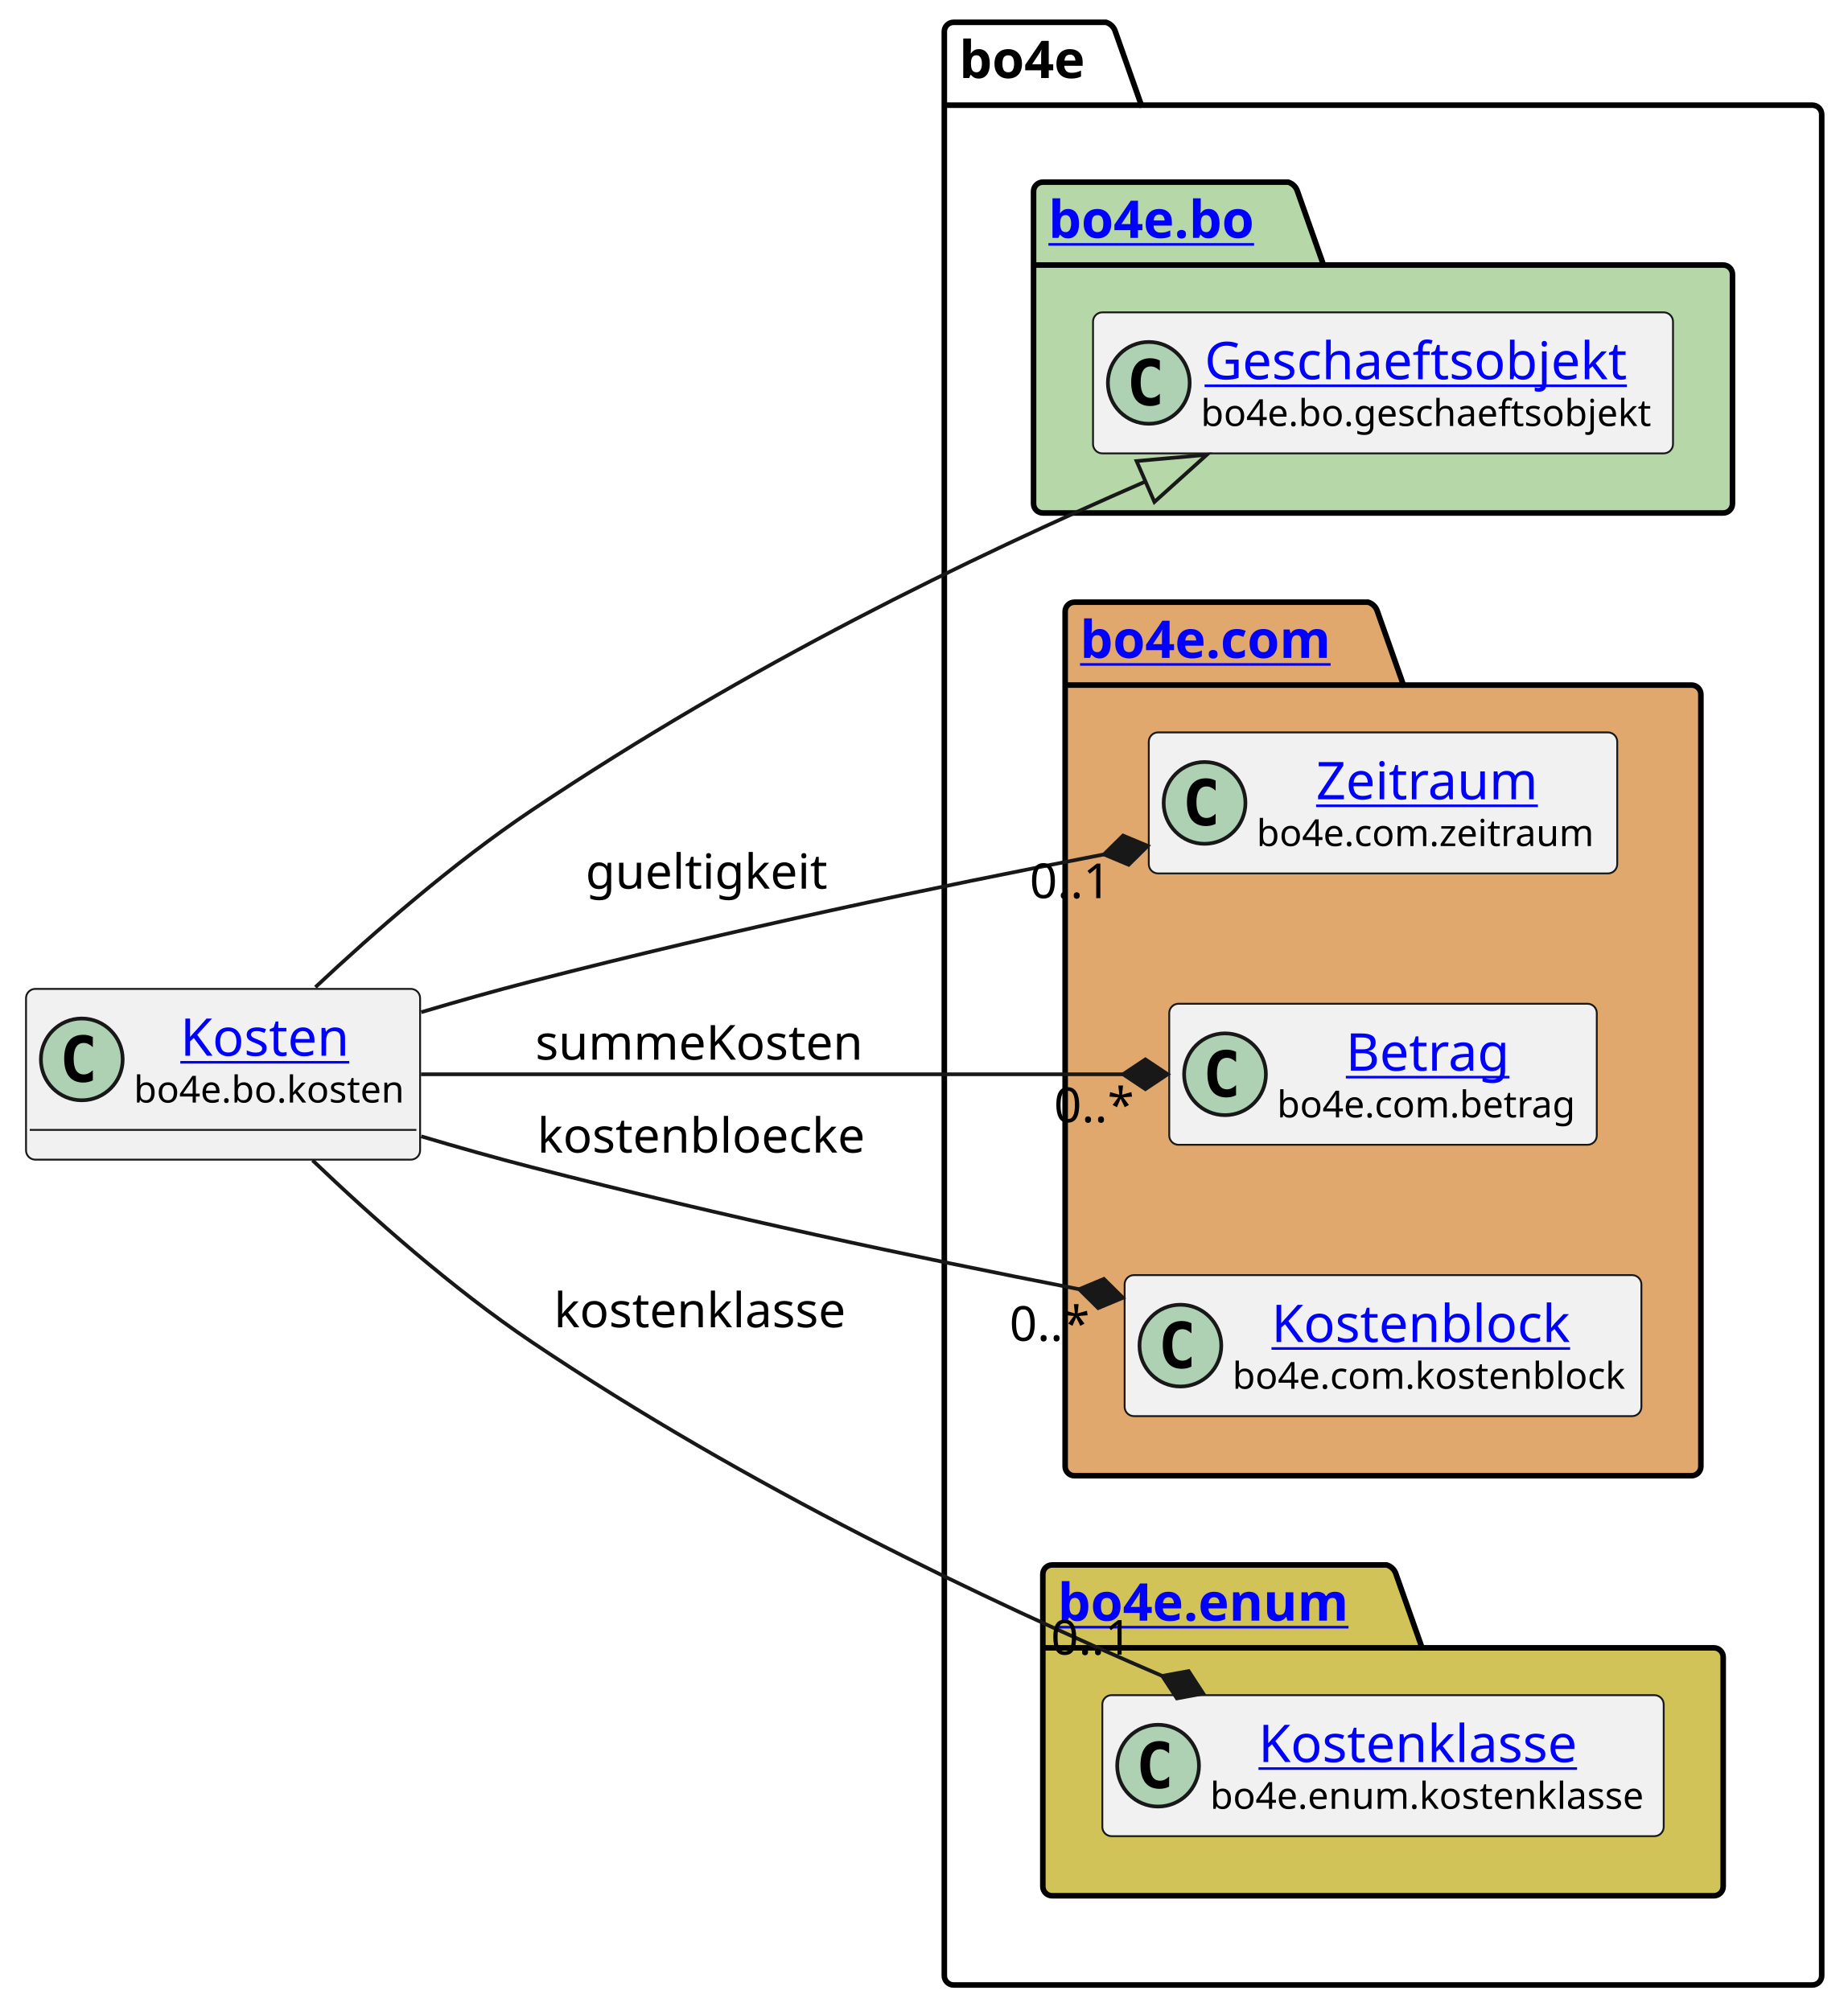
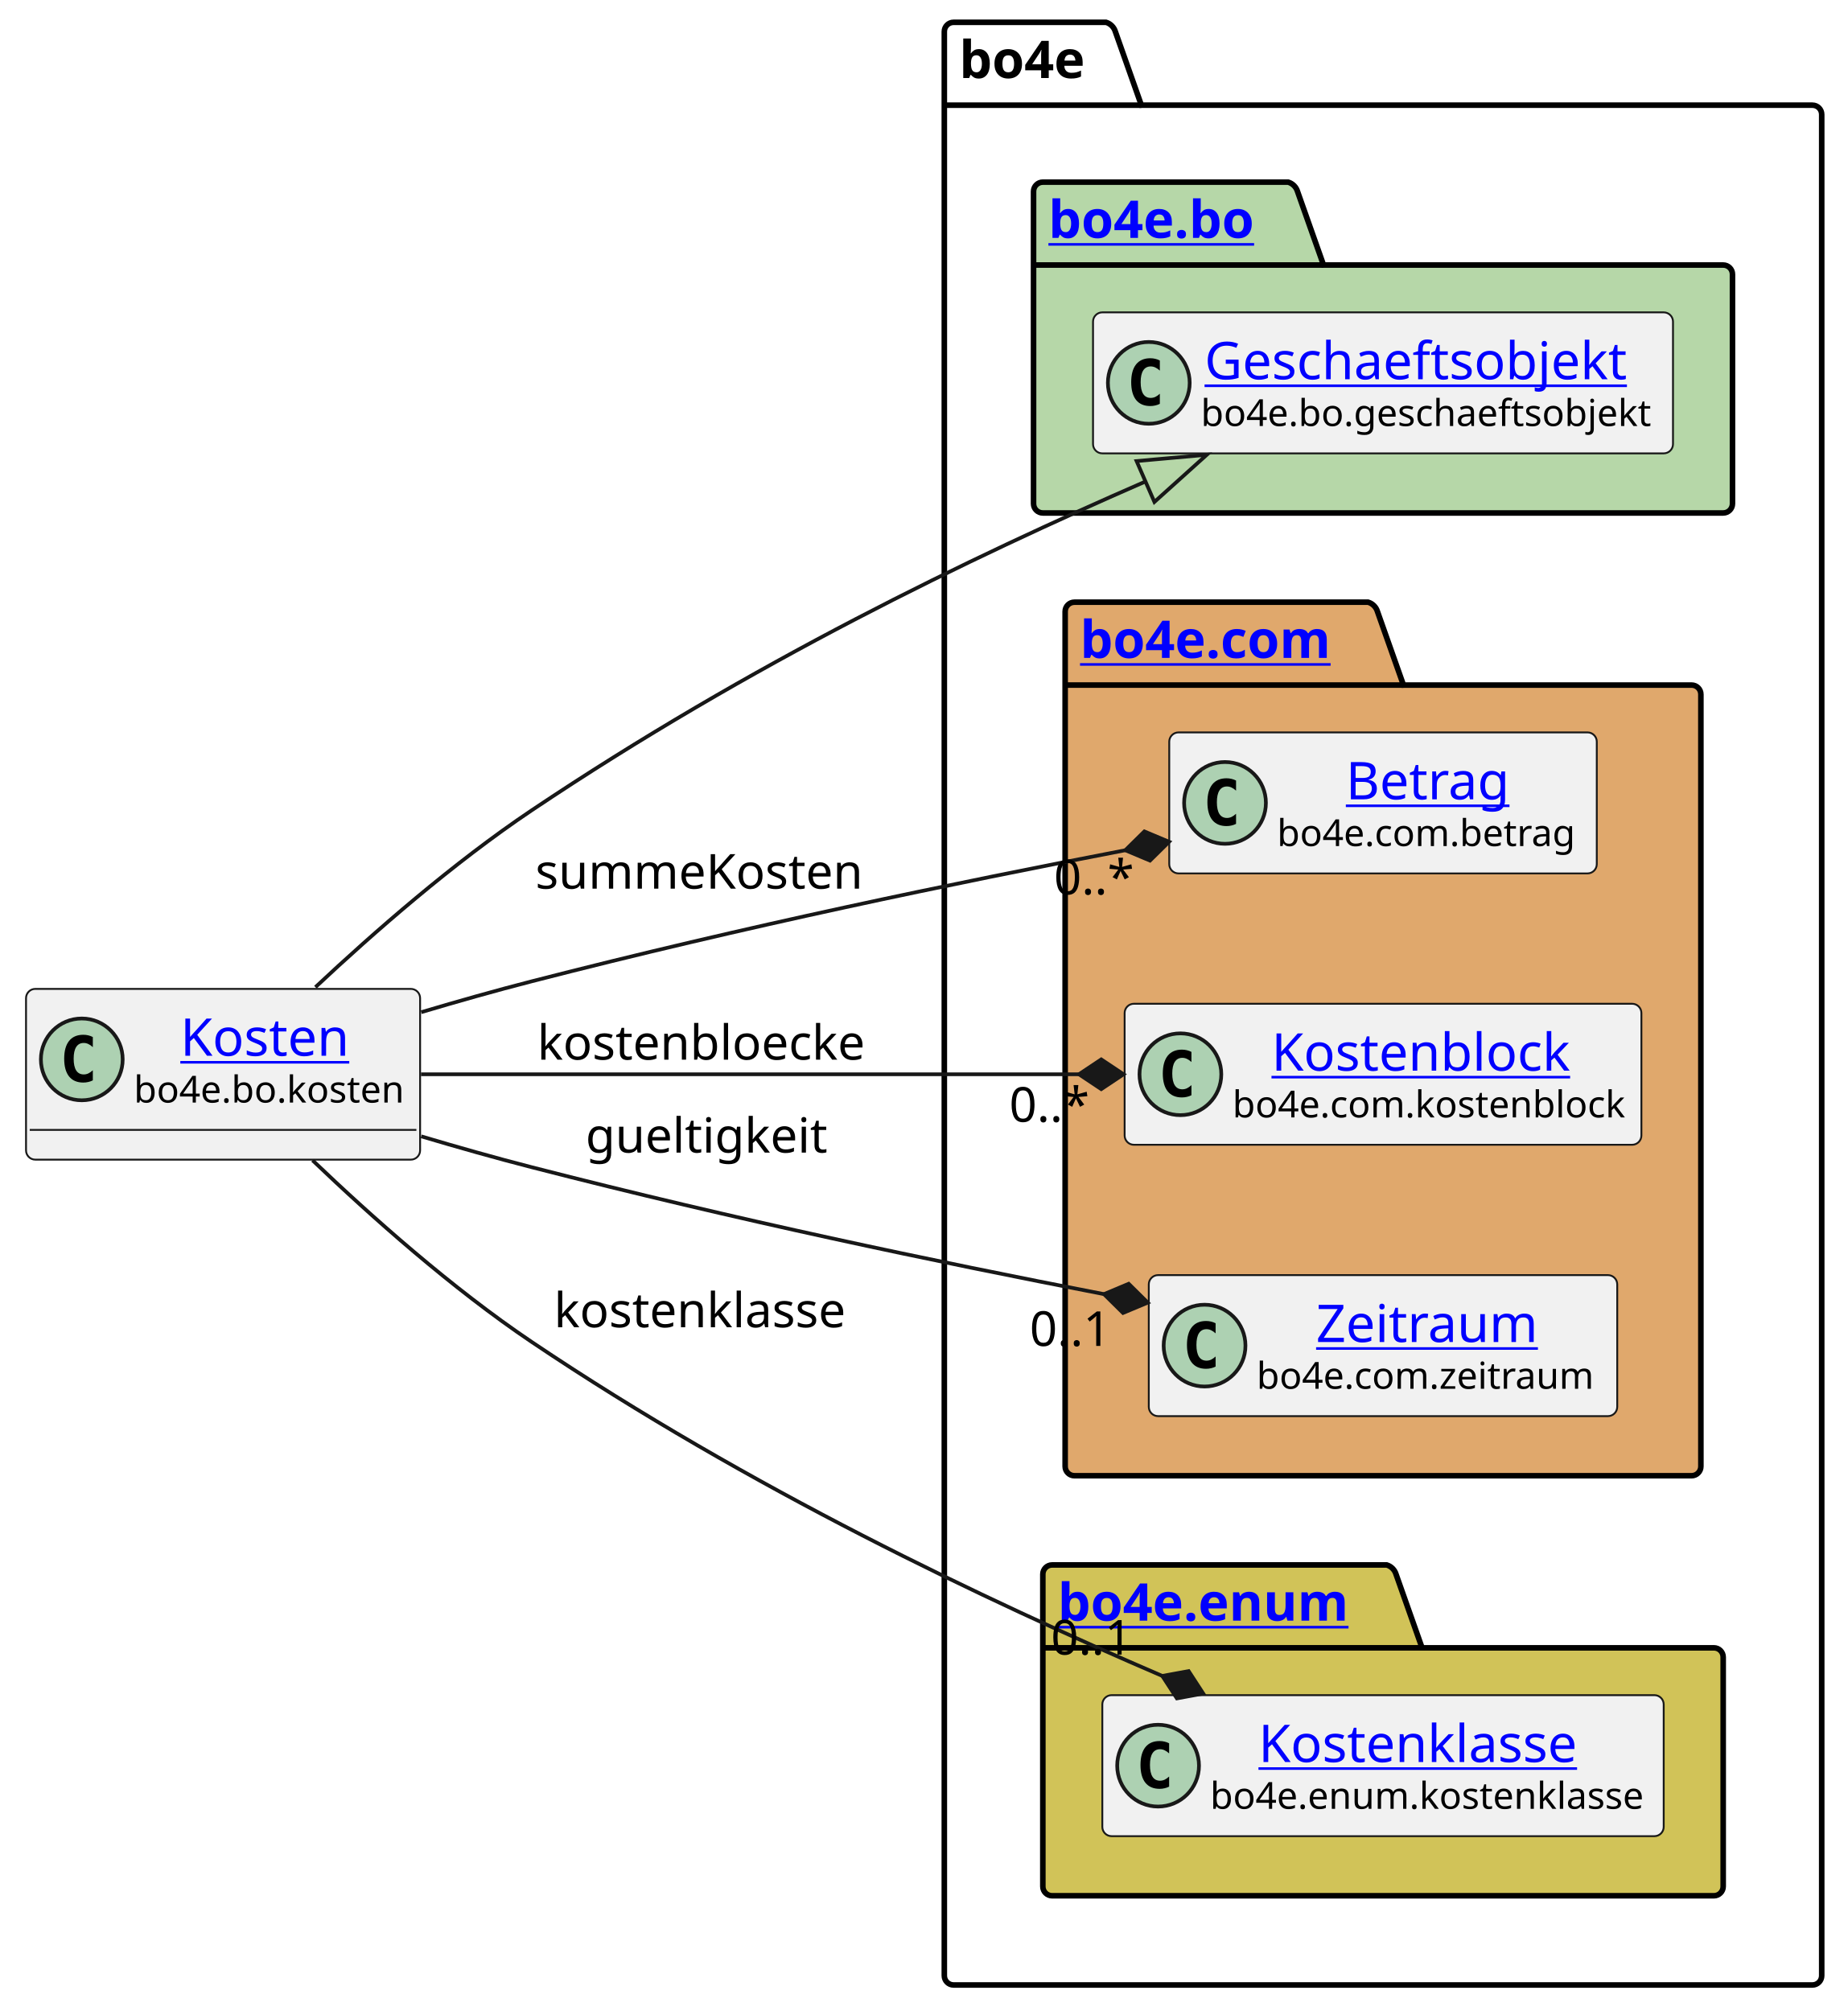
<svg xmlns="http://www.w3.org/2000/svg" xmlns:xlink="http://www.w3.org/1999/xlink" contentStyleType="text/css" height="541px" preserveAspectRatio="none" style="width:497px;height:541px;background:#FFFFFF;" version="1.1" viewBox="0 0 497 541" width="497px" zoomAndPan="magnify">
  <defs />
  <g>
    <g id="cluster_bo4e">
      <path d="M256.5,6 L297.5,6 A3.75,3.75 0 0 1 300,8.5 L307,28.297 L487.5,28.297 A2.5,2.5 0 0 1 490,30.797 L490,531.5 A2.5,2.5 0 0 1 487.5,534 L256.5,534 A2.5,2.5 0 0 1 254,531.5 L254,8.5 A2.5,2.5 0 0 1 256.5,6 " fill="none" style="stroke:#000000;stroke-width:1.5;" />
      <line style="stroke:#000000;stroke-width:1.5;" x1="254" x2="307" y1="28.297" y2="28.297" />
      <text fill="#000000" font-family="sans-serif" font-size="14" font-weight="bold" lengthAdjust="spacing" textLength="40" x="258" y="20.995">bo4e</text>
    </g>
    <g id="cluster_bo">
      <path d="M280.5,49 L346.5,49 A3.75,3.75 0 0 1 349,51.5 L356,71.297 L463.5,71.297 A2.5,2.5 0 0 1 466,73.797 L466,135.5 A2.5,2.5 0 0 1 463.5,138 L280.5,138 A2.5,2.5 0 0 1 278,135.5 L278,51.5 A2.5,2.5 0 0 1 280.5,49 " fill="#B6D7A8" style="stroke:#000000;stroke-width:1.5;" />
      <line style="stroke:#000000;stroke-width:1.5;" x1="278" x2="356" y1="71.297" y2="71.297" />
      <a href="https://bo4e.github.io/BO4E-python/latest/api/bo4e.bo.html" target="_top" title="https://bo4e.github.io/BO4E-python/latest/api/bo4e.bo.html" xlink:actuate="onRequest" xlink:href="https://bo4e.github.io/BO4E-python/latest/api/bo4e.bo.html" xlink:show="new" xlink:title="https://bo4e.github.io/BO4E-python/latest/api/bo4e.bo.html" xlink:type="simple">
        <text fill="#0000FF" font-family="sans-serif" font-size="14" font-weight="bold" lengthAdjust="spacing" text-decoration="underline" textLength="65" x="282" y="63.995">bo4e.bo</text>
      </a>
    </g>
    <g id="cluster_com">
      <path d="M289,162 L368,162 A3.75,3.75 0 0 1 370.5,164.5 L377.5,184.297 L455,184.297 A2.5,2.5 0 0 1 457.5,186.797 L457.5,394.5 A2.5,2.5 0 0 1 455,397 L289,397 A2.5,2.5 0 0 1 286.5,394.5 L286.5,164.5 A2.5,2.5 0 0 1 289,162 " fill="#E0A86C" style="stroke:#000000;stroke-width:1.5;" />
      <line style="stroke:#000000;stroke-width:1.5;" x1="286.5" x2="377.5" y1="184.297" y2="184.297" />
      <a href="https://bo4e.github.io/BO4E-python/latest/api/bo4e.com.html" target="_top" title="https://bo4e.github.io/BO4E-python/latest/api/bo4e.com.html" xlink:actuate="onRequest" xlink:href="https://bo4e.github.io/BO4E-python/latest/api/bo4e.com.html" xlink:show="new" xlink:title="https://bo4e.github.io/BO4E-python/latest/api/bo4e.com.html" xlink:type="simple">
        <text fill="#0000FF" font-family="sans-serif" font-size="14" font-weight="bold" lengthAdjust="spacing" text-decoration="underline" textLength="78" x="290.5" y="176.995">bo4e.com</text>
      </a>
    </g>
    <g id="cluster_enum">
      <path d="M283,421 L373,421 A3.75,3.75 0 0 1 375.5,423.5 L382.5,443.297 L461,443.297 A2.5,2.5 0 0 1 463.5,445.797 L463.5,507.5 A2.5,2.5 0 0 1 461,510 L283,510 A2.5,2.5 0 0 1 280.5,507.5 L280.5,423.5 A2.5,2.5 0 0 1 283,421 " fill="#D1C358" style="stroke:#000000;stroke-width:1.5;" />
      <line style="stroke:#000000;stroke-width:1.5;" x1="280.5" x2="382.5" y1="443.297" y2="443.297" />
      <a href="https://bo4e.github.io/BO4E-python/latest/api/bo4e.enum.html" target="_top" title="https://bo4e.github.io/BO4E-python/latest/api/bo4e.enum.html" xlink:actuate="onRequest" xlink:href="https://bo4e.github.io/BO4E-python/latest/api/bo4e.enum.html" xlink:show="new" xlink:title="https://bo4e.github.io/BO4E-python/latest/api/bo4e.enum.html" xlink:type="simple">
        <text fill="#0000FF" font-family="sans-serif" font-size="14" font-weight="bold" lengthAdjust="spacing" text-decoration="underline" textLength="89" x="284.5" y="435.995">bo4e.enum</text>
      </a>
    </g>
    <g id="elem_Geschaeftsobjekt">
      <rect codeLine="7" fill="#F1F1F1" height="37.938" id="Geschaeftsobjekt" rx="2.5" ry="2.5" style="stroke:#181818;stroke-width:0.5;" width="156" x="294" y="84.03" />
      <ellipse cx="309" cy="102.999" fill="#ADD1B2" rx="11" ry="11" style="stroke:#181818;stroke-width:1.0;" />
      <path d="M311.969,108.639 Q311.391,108.936 310.75,109.077 Q310.109,109.233 309.406,109.233 Q306.906,109.233 305.578,107.593 Q304.266,105.936 304.266,102.811 Q304.266,99.686 305.578,98.03 Q306.906,96.374 309.406,96.374 Q310.109,96.374 310.75,96.53 Q311.406,96.686 311.969,96.983 L311.969,99.702 Q311.344,99.124 310.75,98.858 Q310.156,98.577 309.531,98.577 Q308.188,98.577 307.5,99.655 Q306.812,100.718 306.812,102.811 Q306.812,104.905 307.5,105.983 Q308.188,107.046 309.531,107.046 Q310.156,107.046 310.75,106.78 Q311.344,106.499 311.969,105.921 L311.969,108.639 Z " fill="#000000" />
      <a href="https://bo4e.github.io/BO4E-python/latest/api/bo4e.bo.html#bo4e.bo.geschaeftsobjekt.Geschaeftsobjekt" target="_top" title="https://bo4e.github.io/BO4E-python/latest/api/bo4e.bo.html#bo4e.bo.geschaeftsobjekt.Geschaeftsobjekt" xlink:actuate="onRequest" xlink:href="https://bo4e.github.io/BO4E-python/latest/api/bo4e.bo.html#bo4e.bo.geschaeftsobjekt.Geschaeftsobjekt" xlink:show="new" xlink:title="https://bo4e.github.io/BO4E-python/latest/api/bo4e.bo.html#bo4e.bo.geschaeftsobjekt.Geschaeftsobjekt" xlink:type="simple">
        <text fill="#0000FF" font-family="sans-serif" font-size="14" lengthAdjust="spacing" text-decoration="underline" textLength="122" x="324" y="102.025">Geschaeftsobjekt</text>
      </a>
      <text fill="#000000" font-family="sans-serif" font-size="10" lengthAdjust="spacing" textLength="124" x="323" y="114.609">bo4e.bo.geschaeftsobjekt</text>
    </g>
-     <g id="elem_Zeitraum">
-       <rect codeLine="10" fill="#F1F1F1" height="37.938" id="Zeitraum" rx="2.5" ry="2.5" style="stroke:#181818;stroke-width:0.5;" width="126" x="309" y="197.03" />
-       <ellipse cx="324" cy="215.999" fill="#ADD1B2" rx="11" ry="11" style="stroke:#181818;stroke-width:1.0;" />
-       <path d="M326.969,221.639 Q326.391,221.936 325.75,222.077 Q325.109,222.233 324.406,222.233 Q321.906,222.233 320.578,220.593 Q319.266,218.936 319.266,215.811 Q319.266,212.686 320.578,211.03 Q321.906,209.374 324.406,209.374 Q325.109,209.374 325.75,209.53 Q326.406,209.686 326.969,209.983 L326.969,212.702 Q326.344,212.124 325.75,211.858 Q325.156,211.577 324.531,211.577 Q323.188,211.577 322.5,212.655 Q321.812,213.718 321.812,215.811 Q321.812,217.905 322.5,218.983 Q323.188,220.046 324.531,220.046 Q325.156,220.046 325.75,219.78 Q326.344,219.499 326.969,218.921 L326.969,221.639 Z " fill="#000000" />
-       <a href="https://bo4e.github.io/BO4E-python/latest/api/bo4e.com.html#bo4e.com.zeitraum.Zeitraum" target="_top" title="https://bo4e.github.io/BO4E-python/latest/api/bo4e.com.html#bo4e.com.zeitraum.Zeitraum" xlink:actuate="onRequest" xlink:href="https://bo4e.github.io/BO4E-python/latest/api/bo4e.com.html#bo4e.com.zeitraum.Zeitraum" xlink:show="new" xlink:title="https://bo4e.github.io/BO4E-python/latest/api/bo4e.com.html#bo4e.com.zeitraum.Zeitraum" xlink:type="simple">
-         <text fill="#0000FF" font-family="sans-serif" font-size="14" lengthAdjust="spacing" text-decoration="underline" textLength="62" x="354" y="215.025">Zeitraum</text>
+     <g id="elem_Betrag">
+       <rect codeLine="10" fill="#F1F1F1" height="37.938" id="Betrag" rx="2.5" ry="2.5" style="stroke:#181818;stroke-width:0.5;" width="115" x="314.5" y="197.03" />
+       <ellipse cx="329.5" cy="215.999" fill="#ADD1B2" rx="11" ry="11" style="stroke:#181818;stroke-width:1.0;" />
+       <path d="M332.469,221.639 Q331.891,221.936 331.25,222.077 Q330.609,222.233 329.906,222.233 Q327.406,222.233 326.078,220.593 Q324.766,218.936 324.766,215.811 Q324.766,212.686 326.078,211.03 Q327.406,209.374 329.906,209.374 Q330.609,209.374 331.25,209.53 Q331.906,209.686 332.469,209.983 L332.469,212.702 Q331.844,212.124 331.25,211.858 Q330.656,211.577 330.031,211.577 Q328.688,211.577 328,212.655 Q327.312,213.718 327.312,215.811 Q327.312,217.905 328,218.983 Q328.688,220.046 330.031,220.046 Q330.656,220.046 331.25,219.78 Q331.844,219.499 332.469,218.921 L332.469,221.639 Z " fill="#000000" />
+       <a href="https://bo4e.github.io/BO4E-python/latest/api/bo4e.com.html#bo4e.com.betrag.Betrag" target="_top" title="https://bo4e.github.io/BO4E-python/latest/api/bo4e.com.html#bo4e.com.betrag.Betrag" xlink:actuate="onRequest" xlink:href="https://bo4e.github.io/BO4E-python/latest/api/bo4e.com.html#bo4e.com.betrag.Betrag" xlink:show="new" xlink:title="https://bo4e.github.io/BO4E-python/latest/api/bo4e.com.html#bo4e.com.betrag.Betrag" xlink:type="simple">
+         <text fill="#0000FF" font-family="sans-serif" font-size="14" lengthAdjust="spacing" text-decoration="underline" textLength="46" x="362" y="215.025">Betrag</text>
      </a>
-       <text fill="#000000" font-family="sans-serif" font-size="10" lengthAdjust="spacing" textLength="94" x="338" y="227.609">bo4e.com.zeitraum</text>
-     </g>
-     <g id="elem_Betrag">
-       <rect codeLine="11" fill="#F1F1F1" height="37.938" id="Betrag" rx="2.5" ry="2.5" style="stroke:#181818;stroke-width:0.5;" width="115" x="314.5" y="270.03" />
-       <ellipse cx="329.5" cy="288.999" fill="#ADD1B2" rx="11" ry="11" style="stroke:#181818;stroke-width:1.0;" />
-       <path d="M332.469,294.639 Q331.891,294.936 331.25,295.077 Q330.609,295.233 329.906,295.233 Q327.406,295.233 326.078,293.592 Q324.766,291.936 324.766,288.811 Q324.766,285.686 326.078,284.03 Q327.406,282.374 329.906,282.374 Q330.609,282.374 331.25,282.53 Q331.906,282.686 332.469,282.983 L332.469,285.702 Q331.844,285.124 331.25,284.858 Q330.656,284.577 330.031,284.577 Q328.688,284.577 328,285.655 Q327.312,286.717 327.312,288.811 Q327.312,290.905 328,291.983 Q328.688,293.046 330.031,293.046 Q330.656,293.046 331.25,292.78 Q331.844,292.499 332.469,291.921 L332.469,294.639 Z " fill="#000000" />
-       <a href="https://bo4e.github.io/BO4E-python/latest/api/bo4e.com.html#bo4e.com.betrag.Betrag" target="_top" title="https://bo4e.github.io/BO4E-python/latest/api/bo4e.com.html#bo4e.com.betrag.Betrag" xlink:actuate="onRequest" xlink:href="https://bo4e.github.io/BO4E-python/latest/api/bo4e.com.html#bo4e.com.betrag.Betrag" xlink:show="new" xlink:title="https://bo4e.github.io/BO4E-python/latest/api/bo4e.com.html#bo4e.com.betrag.Betrag" xlink:type="simple">
-         <text fill="#0000FF" font-family="sans-serif" font-size="14" lengthAdjust="spacing" text-decoration="underline" textLength="46" x="362" y="288.025">Betrag</text>
-       </a>
-       <text fill="#000000" font-family="sans-serif" font-size="10" lengthAdjust="spacing" textLength="83" x="343.5" y="300.609">bo4e.com.betrag</text>
+       <text fill="#000000" font-family="sans-serif" font-size="10" lengthAdjust="spacing" textLength="83" x="343.5" y="227.609">bo4e.com.betrag</text>
    </g>
    <g id="elem_Kostenblock">
-       <rect codeLine="12" fill="#F1F1F1" height="37.938" id="Kostenblock" rx="2.5" ry="2.5" style="stroke:#181818;stroke-width:0.5;" width="139" x="302.5" y="343.03" />
-       <ellipse cx="317.5" cy="361.999" fill="#ADD1B2" rx="11" ry="11" style="stroke:#181818;stroke-width:1.0;" />
-       <path d="M320.469,367.639 Q319.891,367.936 319.25,368.077 Q318.609,368.233 317.906,368.233 Q315.406,368.233 314.078,366.592 Q312.766,364.936 312.766,361.811 Q312.766,358.686 314.078,357.03 Q315.406,355.374 317.906,355.374 Q318.609,355.374 319.25,355.53 Q319.906,355.686 320.469,355.983 L320.469,358.702 Q319.844,358.124 319.25,357.858 Q318.656,357.577 318.031,357.577 Q316.688,357.577 316,358.655 Q315.312,359.717 315.312,361.811 Q315.312,363.905 316,364.983 Q316.688,366.046 318.031,366.046 Q318.656,366.046 319.25,365.78 Q319.844,365.499 320.469,364.921 L320.469,367.639 Z " fill="#000000" />
+       <rect codeLine="11" fill="#F1F1F1" height="37.938" id="Kostenblock" rx="2.5" ry="2.5" style="stroke:#181818;stroke-width:0.5;" width="139" x="302.5" y="270.03" />
+       <ellipse cx="317.5" cy="288.999" fill="#ADD1B2" rx="11" ry="11" style="stroke:#181818;stroke-width:1.0;" />
+       <path d="M320.469,294.639 Q319.891,294.936 319.25,295.077 Q318.609,295.233 317.906,295.233 Q315.406,295.233 314.078,293.592 Q312.766,291.936 312.766,288.811 Q312.766,285.686 314.078,284.03 Q315.406,282.374 317.906,282.374 Q318.609,282.374 319.25,282.53 Q319.906,282.686 320.469,282.983 L320.469,285.702 Q319.844,285.124 319.25,284.858 Q318.656,284.577 318.031,284.577 Q316.688,284.577 316,285.655 Q315.312,286.717 315.312,288.811 Q315.312,290.905 316,291.983 Q316.688,293.046 318.031,293.046 Q318.656,293.046 319.25,292.78 Q319.844,292.499 320.469,291.921 L320.469,294.639 Z " fill="#000000" />
      <a href="https://bo4e.github.io/BO4E-python/latest/api/bo4e.com.html#bo4e.com.kostenblock.Kostenblock" target="_top" title="https://bo4e.github.io/BO4E-python/latest/api/bo4e.com.html#bo4e.com.kostenblock.Kostenblock" xlink:actuate="onRequest" xlink:href="https://bo4e.github.io/BO4E-python/latest/api/bo4e.com.html#bo4e.com.kostenblock.Kostenblock" xlink:show="new" xlink:title="https://bo4e.github.io/BO4E-python/latest/api/bo4e.com.html#bo4e.com.kostenblock.Kostenblock" xlink:type="simple">
-         <text fill="#0000FF" font-family="sans-serif" font-size="14" lengthAdjust="spacing" text-decoration="underline" textLength="86" x="342" y="361.025">Kostenblock</text>
+         <text fill="#0000FF" font-family="sans-serif" font-size="14" lengthAdjust="spacing" text-decoration="underline" textLength="86" x="342" y="288.025">Kostenblock</text>
      </a>
-       <text fill="#000000" font-family="sans-serif" font-size="10" lengthAdjust="spacing" textLength="107" x="331.5" y="373.609">bo4e.com.kostenblock</text>
+       <text fill="#000000" font-family="sans-serif" font-size="10" lengthAdjust="spacing" textLength="107" x="331.5" y="300.609">bo4e.com.kostenblock</text>
+     </g>
+     <g id="elem_Zeitraum">
+       <rect codeLine="12" fill="#F1F1F1" height="37.938" id="Zeitraum" rx="2.5" ry="2.5" style="stroke:#181818;stroke-width:0.5;" width="126" x="309" y="343.03" />
+       <ellipse cx="324" cy="361.999" fill="#ADD1B2" rx="11" ry="11" style="stroke:#181818;stroke-width:1.0;" />
+       <path d="M326.969,367.639 Q326.391,367.936 325.75,368.077 Q325.109,368.233 324.406,368.233 Q321.906,368.233 320.578,366.592 Q319.266,364.936 319.266,361.811 Q319.266,358.686 320.578,357.03 Q321.906,355.374 324.406,355.374 Q325.109,355.374 325.75,355.53 Q326.406,355.686 326.969,355.983 L326.969,358.702 Q326.344,358.124 325.75,357.858 Q325.156,357.577 324.531,357.577 Q323.188,357.577 322.5,358.655 Q321.812,359.717 321.812,361.811 Q321.812,363.905 322.5,364.983 Q323.188,366.046 324.531,366.046 Q325.156,366.046 325.75,365.78 Q326.344,365.499 326.969,364.921 L326.969,367.639 Z " fill="#000000" />
+       <a href="https://bo4e.github.io/BO4E-python/latest/api/bo4e.com.html#bo4e.com.zeitraum.Zeitraum" target="_top" title="https://bo4e.github.io/BO4E-python/latest/api/bo4e.com.html#bo4e.com.zeitraum.Zeitraum" xlink:actuate="onRequest" xlink:href="https://bo4e.github.io/BO4E-python/latest/api/bo4e.com.html#bo4e.com.zeitraum.Zeitraum" xlink:show="new" xlink:title="https://bo4e.github.io/BO4E-python/latest/api/bo4e.com.html#bo4e.com.zeitraum.Zeitraum" xlink:type="simple">
+         <text fill="#0000FF" font-family="sans-serif" font-size="14" lengthAdjust="spacing" text-decoration="underline" textLength="62" x="354" y="361.025">Zeitraum</text>
+       </a>
+       <text fill="#000000" font-family="sans-serif" font-size="10" lengthAdjust="spacing" textLength="94" x="338" y="373.609">bo4e.com.zeitraum</text>
    </g>
    <g id="elem_Kostenklasse">
      <rect codeLine="15" fill="#F1F1F1" height="37.938" id="Kostenklasse" rx="2.5" ry="2.5" style="stroke:#181818;stroke-width:0.5;" width="151" x="296.5" y="456.03" />
      <ellipse cx="311.5" cy="474.999" fill="#ADD1B2" rx="11" ry="11" style="stroke:#181818;stroke-width:1.0;" />
      <path d="M314.469,480.639 Q313.891,480.936 313.25,481.077 Q312.609,481.233 311.906,481.233 Q309.406,481.233 308.078,479.592 Q306.766,477.936 306.766,474.811 Q306.766,471.686 308.078,470.03 Q309.406,468.374 311.906,468.374 Q312.609,468.374 313.25,468.53 Q313.906,468.686 314.469,468.983 L314.469,471.702 Q313.844,471.124 313.25,470.858 Q312.656,470.577 312.031,470.577 Q310.688,470.577 310,471.655 Q309.312,472.717 309.312,474.811 Q309.312,476.905 310,477.983 Q310.688,479.046 312.031,479.046 Q312.656,479.046 313.25,478.78 Q313.844,478.499 314.469,477.921 L314.469,480.639 Z " fill="#000000" />
      <a href="https://bo4e.github.io/BO4E-python/latest/api/bo4e.enum.html#bo4e.enum.kostenklasse.Kostenklasse" target="_top" title="https://bo4e.github.io/BO4E-python/latest/api/bo4e.enum.html#bo4e.enum.kostenklasse.Kostenklasse" xlink:actuate="onRequest" xlink:href="https://bo4e.github.io/BO4E-python/latest/api/bo4e.enum.html#bo4e.enum.kostenklasse.Kostenklasse" xlink:show="new" xlink:title="https://bo4e.github.io/BO4E-python/latest/api/bo4e.enum.html#bo4e.enum.kostenklasse.Kostenklasse" xlink:type="simple">
        <text fill="#0000FF" font-family="sans-serif" font-size="14" lengthAdjust="spacing" text-decoration="underline" textLength="93" x="338.5" y="474.025">Kostenklasse</text>
      </a>
      <text fill="#000000" font-family="sans-serif" font-size="10" lengthAdjust="spacing" textLength="119" x="325.5" y="486.609">bo4e.enum.kostenklasse</text>
    </g>
    <g id="elem_Kosten">
      <rect codeLine="3" fill="#F1F1F1" height="45.938" id="Kosten" rx="2.5" ry="2.5" style="stroke:#181818;stroke-width:0.5;" width="106" x="7" y="266.03" />
      <ellipse cx="22" cy="284.999" fill="#ADD1B2" rx="11" ry="11" style="stroke:#181818;stroke-width:1.0;" />
      <path d="M24.969,290.639 Q24.391,290.936 23.75,291.077 Q23.109,291.233 22.406,291.233 Q19.906,291.233 18.578,289.592 Q17.266,287.936 17.266,284.811 Q17.266,281.686 18.578,280.03 Q19.906,278.374 22.406,278.374 Q23.109,278.374 23.75,278.53 Q24.406,278.686 24.969,278.983 L24.969,281.702 Q24.344,281.124 23.75,280.858 Q23.156,280.577 22.531,280.577 Q21.188,280.577 20.5,281.655 Q19.812,282.717 19.812,284.811 Q19.812,286.905 20.5,287.983 Q21.188,289.046 22.531,289.046 Q23.156,289.046 23.75,288.78 Q24.344,288.499 24.969,287.921 L24.969,290.639 Z " fill="#000000" />
      <a href="https://bo4e.github.io/BO4E-python/latest/api/bo4e.bo.html#bo4e.bo.kosten.Kosten" target="_top" title="https://bo4e.github.io/BO4E-python/latest/api/bo4e.bo.html#bo4e.bo.kosten.Kosten" xlink:actuate="onRequest" xlink:href="https://bo4e.github.io/BO4E-python/latest/api/bo4e.bo.html#bo4e.bo.kosten.Kosten" xlink:show="new" xlink:title="https://bo4e.github.io/BO4E-python/latest/api/bo4e.bo.html#bo4e.bo.kosten.Kosten" xlink:type="simple">
        <text fill="#0000FF" font-family="sans-serif" font-size="14" lengthAdjust="spacing" text-decoration="underline" textLength="49" x="48.5" y="284.025">Kosten</text>
      </a>
      <text fill="#000000" font-family="sans-serif" font-size="10" lengthAdjust="spacing" textLength="74" x="36" y="296.609">bo4e.bo.kosten</text>
      <line style="stroke:#181818;stroke-width:0.5;" x1="8" x2="112" y1="303.967" y2="303.967" />
    </g>
    <g id="link_Kosten_Geschaeftsobjekt">
      <path codeLine="18" d="M84.84,265.57 C100.55,250.84 122.04,232.05 143,218 C202.29,178.27 260.691,150.215 308.111,129.535 " fill="none" id="Kosten-to-Geschaeftsobjekt" style="stroke:#181818;stroke-width:1.0;" />
      <polygon fill="none" points="324.61,122.34,305.712,124.036,310.509,135.035,324.61,122.34" style="stroke:#181818;stroke-width:1.0;" />
    </g>
    <g id="link_Kosten_Kostenklasse">
      <path codeLine="19" d="M84.07,312.15 C99.81,327.2 121.62,346.62 143,361 C201.76,400.52 265.106,430.43 312.626,450.86 " fill="none" id="Kosten-to-Kostenklasse" style="stroke:#181818;stroke-width:1.0;" />
      <polygon fill="#181818" points="323.65,455.6,319.718,449.555,312.626,450.86,316.558,456.905,323.65,455.6" style="stroke:#181818;stroke-width:1.0;" />
      <text fill="#000000" font-family="sans-serif" font-size="13" lengthAdjust="spacing" textLength="83" x="149" y="357.067">kostenklasse</text>
      <text fill="#000000" font-family="sans-serif" font-size="13" lengthAdjust="spacing" textLength="24" x="282.677" y="445.12">0..1</text>
    </g>
    <g id="link_Kosten_Zeitraum">
-       <path codeLine="20" d="M113.3,272.3 C123.12,269.38 133.34,266.48 143,264 C198.63,249.69 250.919,238.773 296.939,229.853 " fill="none" id="Kosten-to-Zeitraum" style="stroke:#181818;stroke-width:1.0;" />
-       <polygon fill="#181818" points="308.72,227.57,302.068,224.785,296.939,229.853,303.591,232.639,308.72,227.57" style="stroke:#181818;stroke-width:1.0;" />
-       <text fill="#000000" font-family="sans-serif" font-size="13" lengthAdjust="spacing" textLength="66" x="157.5" y="239.067">gueltigkeit</text>
-       <text fill="#000000" font-family="sans-serif" font-size="13" lengthAdjust="spacing" textLength="24" x="276.957" y="241.611">0..1</text>
+       <path codeLine="20" d="M113.3,305.7 C123.12,308.62 133.34,311.52 143,314 C198.63,328.31 250.919,339.227 296.939,348.147 " fill="none" id="Kosten-to-Zeitraum" style="stroke:#181818;stroke-width:1.0;" />
+       <polygon fill="#181818" points="308.72,350.43,303.591,345.361,296.939,348.147,302.068,353.215,308.72,350.43" style="stroke:#181818;stroke-width:1.0;" />
+       <text fill="#000000" font-family="sans-serif" font-size="13" lengthAdjust="spacing" textLength="66" x="157.5" y="310.067">gueltigkeit</text>
+       <text fill="#000000" font-family="sans-serif" font-size="13" lengthAdjust="spacing" textLength="24" x="276.957" y="362.084">0..1</text>
    </g>
    <g id="link_Kosten_Kostenblock">
-       <path codeLine="21" d="M113.3,305.7 C123.12,308.62 133.34,311.52 143,314 C195.99,327.63 244.843,337.947 290.263,346.827 " fill="none" id="Kosten-to-Kostenblock" style="stroke:#181818;stroke-width:1.0;" />
-       <polygon fill="#181818" points="302.04,349.13,296.919,344.053,290.263,346.827,295.384,351.904,302.04,349.13" style="stroke:#181818;stroke-width:1.0;" />
-       <text fill="#000000" font-family="sans-serif" font-size="13" lengthAdjust="spacing" textLength="92" x="144.5" y="310.067">kostenbloecke</text>
-       <text fill="#000000" font-family="sans-serif" font-size="13" lengthAdjust="spacing" textLength="23" x="271.53" y="360.708">0..*</text>
+       <path codeLine="21" d="M113.24,289 C165.18,289 233.13,289 290.21,289 " fill="none" id="Kosten-to-Kostenblock" style="stroke:#181818;stroke-width:1.0;" />
+       <polygon fill="#181818" points="302.21,289,296.21,285,290.21,289,296.21,293,302.21,289" style="stroke:#181818;stroke-width:1.0;" />
+       <text fill="#000000" font-family="sans-serif" font-size="13" lengthAdjust="spacing" textLength="92" x="144.5" y="285.067">kostenbloecke</text>
+       <text fill="#000000" font-family="sans-serif" font-size="13" lengthAdjust="spacing" textLength="23" x="271.462" y="301.788">0..*</text>
    </g>
    <g id="link_Kosten_Betrag">
-       <path codeLine="22" d="M113.24,289 C168.89,289 244.7,289 302.08,289 " fill="none" id="Kosten-to-Betrag" style="stroke:#181818;stroke-width:1.0;" />
-       <polygon fill="#181818" points="314.08,289,308.08,285,302.08,289,308.08,293,314.08,289" style="stroke:#181818;stroke-width:1.0;" />
-       <text fill="#000000" font-family="sans-serif" font-size="13" lengthAdjust="spacing" textLength="93" x="144" y="285.067">summeKosten</text>
-       <text fill="#000000" font-family="sans-serif" font-size="13" lengthAdjust="spacing" textLength="23" x="283.487" y="301.895">0..*</text>
+       <path codeLine="22" d="M113.3,272.3 C123.12,269.38 133.34,266.48 143,264 C200.98,249.09 256.346,237.649 302.676,228.729 " fill="none" id="Kosten-to-Betrag" style="stroke:#181818;stroke-width:1.0;" />
+       <polygon fill="#181818" points="314.46,226.46,307.812,223.667,302.676,228.729,309.324,231.522,314.46,226.46" style="stroke:#181818;stroke-width:1.0;" />
+       <text fill="#000000" font-family="sans-serif" font-size="13" lengthAdjust="spacing" textLength="93" x="144" y="239.067">summeKosten</text>
+       <text fill="#000000" font-family="sans-serif" font-size="13" lengthAdjust="spacing" textLength="23" x="283.477" y="240.611">0..*</text>
    </g>
  </g>
</svg>
